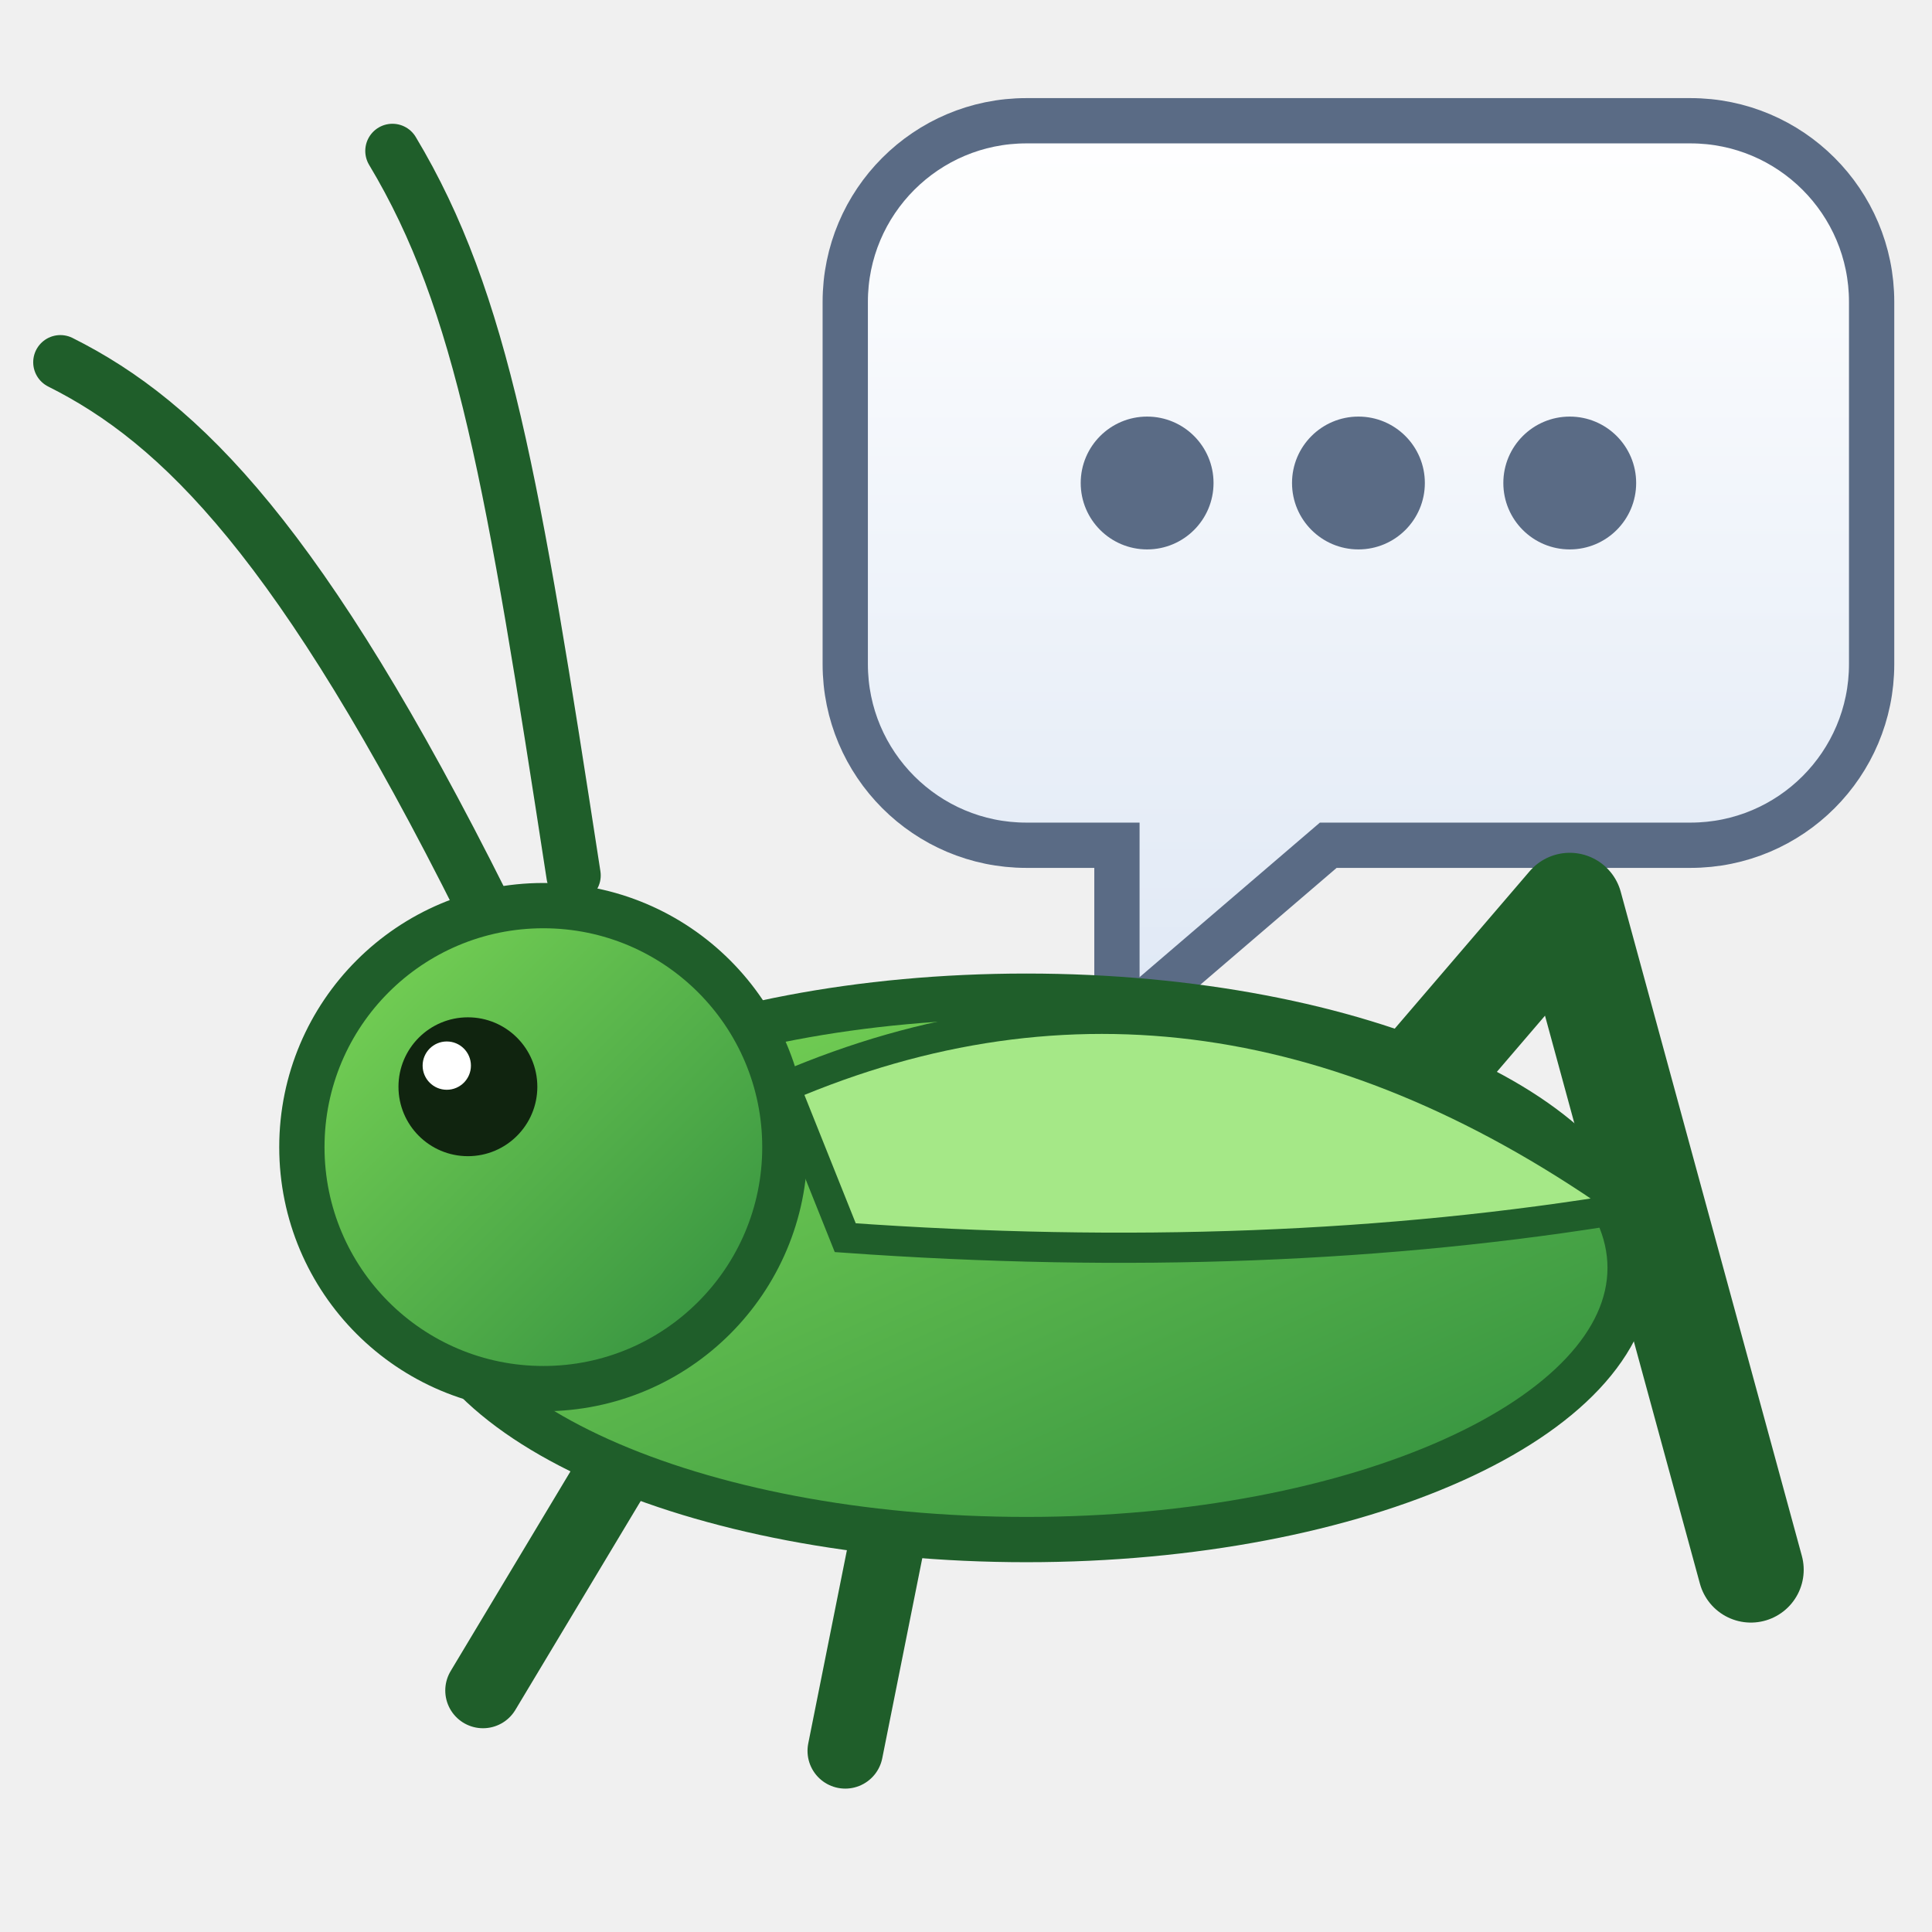
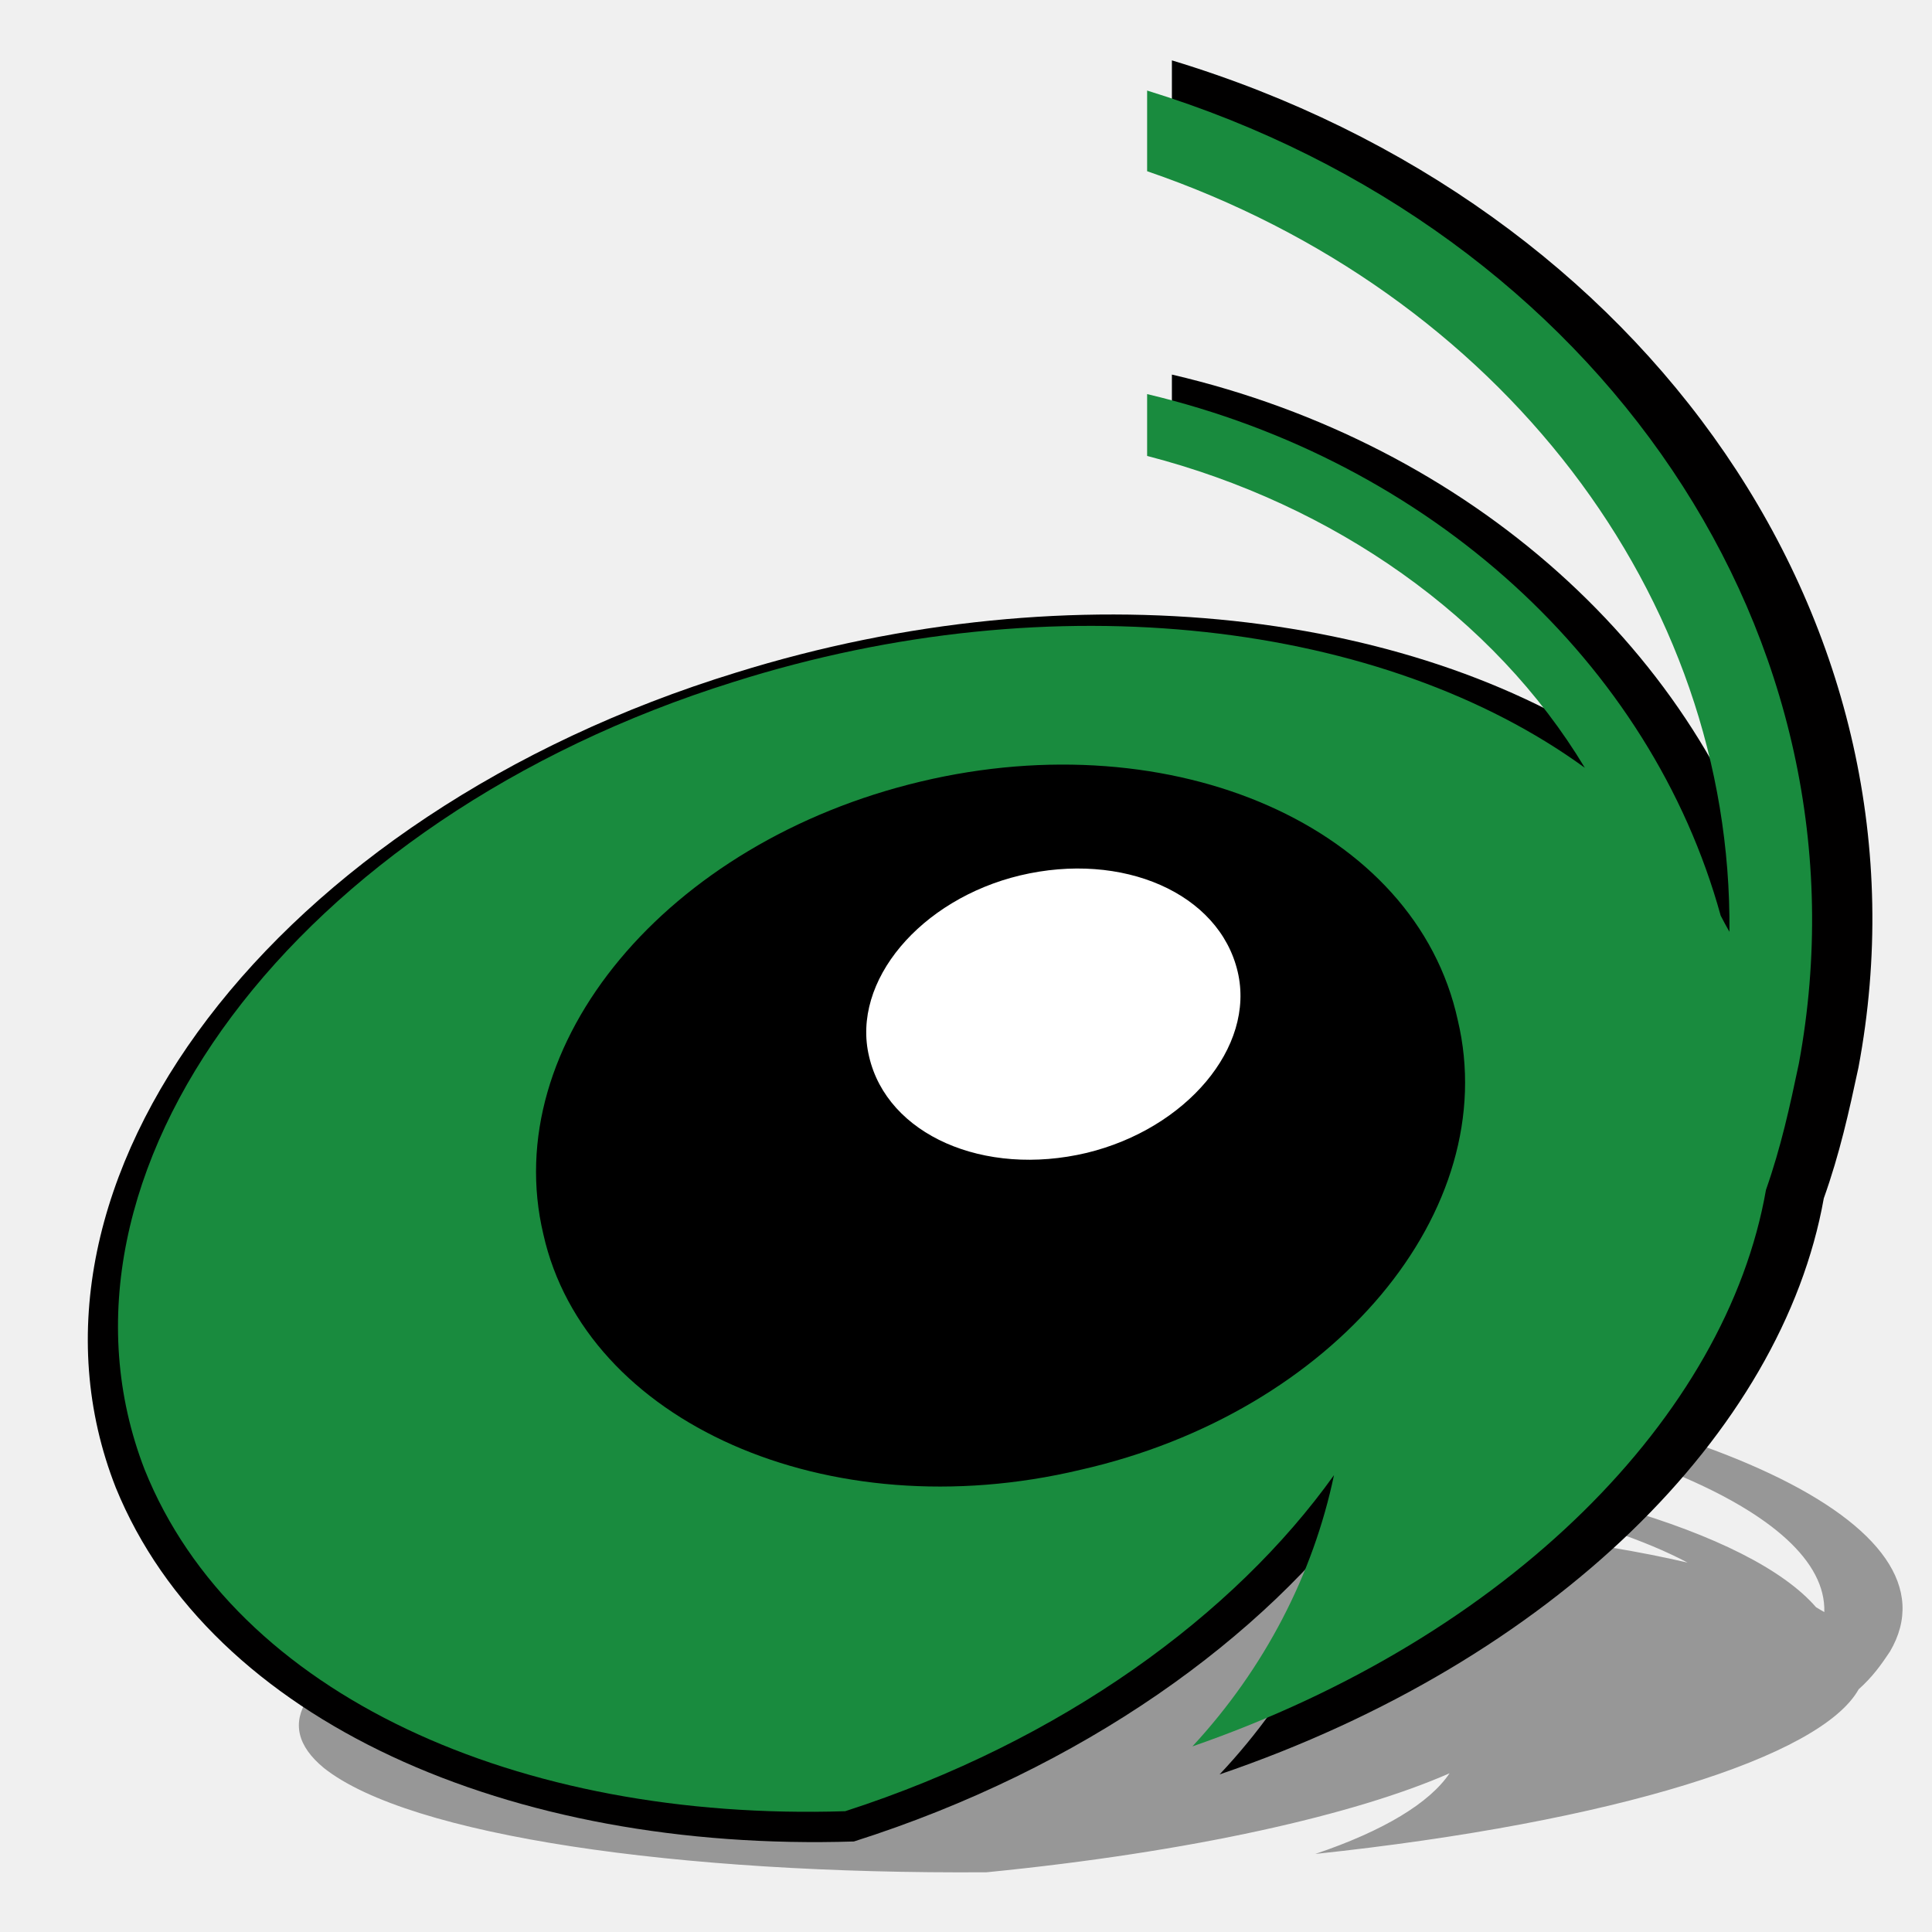
- <svg xmlns="http://www.w3.org/2000/svg" viewBox="0 0 64 64" width="64" height="64">
-   <defs>
-     <linearGradient id="body" x1="0" y1="0" x2="1" y2="1">
-       <stop offset="0" stop-color="#7ed957" />
-       <stop offset="1" stop-color="#2e8b3e" />
-     </linearGradient>
-     <linearGradient id="bubble" x1="0" y1="0" x2="0" y2="1">
-       <stop offset="0" stop-color="#ffffff" />
-       <stop offset="1" stop-color="#dfe8f5" />
-     </linearGradient>
-   </defs>
-   <path d="M34 4h22a6 6 0 0 1 6 6v12a6 6 0 0 1-6 6h-12l-7 6v-6h-3a6 6 0 0 1-6-6V10a6 6 0 0 1 6-6z" fill="url(#bubble)" stroke="#5a6b85" stroke-width="1.5" />
-   <circle cx="38" cy="16" r="2.2" fill="#5a6b85" />
-   <circle cx="45" cy="16" r="2.2" fill="#5a6b85" />
-   <circle cx="52" cy="16" r="2.2" fill="#5a6b85" />
-   <path d="M16 30 C10 18 6 14 2 12" fill="none" stroke="#1f5e2a" stroke-width="1.8" stroke-linecap="round" />
-   <path d="M19 29 C17 16 16 10 13 5" fill="none" stroke="#1f5e2a" stroke-width="1.8" stroke-linecap="round" />
-   <path d="M40 44 L52 30 L58 52" fill="none" stroke="#1f5e2a" stroke-width="3.5" stroke-linejoin="round" stroke-linecap="round" />
-   <path d="M22 46 L16 56" stroke="#1f5e2a" stroke-width="2.5" stroke-linecap="round" />
-   <path d="M30 48 L28 58" stroke="#1f5e2a" stroke-width="2.5" stroke-linecap="round" />
-   <ellipse cx="34" cy="42" rx="20" ry="9" fill="url(#body)" stroke="#1f5e2a" stroke-width="1.5" />
-   <path d="M26 36 Q40 30 54 40 Q42 42 28 41 z" fill="#a5e887" stroke="#1f5e2a" stroke-width="1" />
-   <circle cx="18" cy="38" r="8" fill="url(#body)" stroke="#1f5e2a" stroke-width="1.5" />
-   <circle cx="15.5" cy="36" r="2.3" fill="#10240f" />
-   <circle cx="14.8" cy="35.3" r="0.8" fill="#ffffff" />
+ <svg xmlns="http://www.w3.org/2000/svg" version="1.1" width="64" height="64" color-interpolation="linearRGB">
+   <g>
+     <path style="fill:#010000; fill-opacity:0.372" d="M38 0C38 1 38 2 38 3C49.69 7.5 57.39 18.79 57.29 31.29C57.19 31.09 57.09 30.89 57 30.69C54.69 21.29 47.39 13.79 38 11.29C38 12.05 38 12.82 38 13.59C44.19 15.39 49.5 19.59 52.5 25.19C45.89 19.79 35 18.19 24.29 22C9.79 27.09 1 40.29 4.79 51.29C7.79 59.69 17.19 64.39 28 64C35.19 61.39 40.89 56.69 44.19 51.5C43.5 55.19 41.89 58.69 39.5 61.59C50 57.5 57.19 49.29 58.5 40.89C59 39.29 59.29 37.79 59.59 36.19C62.19 20.39 53 5.19 38 0V0z" transform="matrix(0.9464,0.003,-0.0008,0.2662,6.2384,44.9003)" />
+     <path style="fill:#010000" d="M38 0C38 1 38 2 38 3C49.69 7.5 57.39 18.79 57.29 31.29C57.19 31.09 57.09 30.89 57 30.69C54.69 21.29 47.39 13.79 38 11.29C38 12.05 38 12.82 38 13.59C44.19 15.39 49.5 19.59 52.5 25.19C45.89 19.79 35 18.19 24.29 22C9.79 27.09 1 40.29 4.79 51.29C7.79 59.69 17.19 64.39 28 64C35.19 61.39 40.89 56.69 44.19 51.5C43.5 55.19 41.89 58.69 39.5 61.59C50 57.5 57.19 49.29 58.5 40.89C59 39.29 59.29 37.79 59.59 36.19C62.19 20.39 53 5.19 38 0V0z" transform="matrix(1.0534,0,0,0.9219,-1.2086,1.9999)" />
+     <path style="fill:#198b3e" d="M38 0C38 1 38 2 38 3C49.69 7.5 57.39 18.79 57.29 31.29C57.19 31.09 57.09 30.89 57 30.69C54.69 21.29 47.39 13.79 38 11.29C38 12.05 38 12.82 38 13.59C44.19 15.39 49.5 19.59 52.5 25.19C45.89 19.79 35 18.19 24.29 22C9.79 27.09 1 40.29 4.79 51.29C7.79 59.69 17.19 64.39 28 64C35.19 61.39 40.89 56.69 44.19 51.5C43.5 55.19 41.89 58.69 39.5 61.59C50 57.5 57.19 49.29 58.5 40.89C59 39.29 59.29 37.79 59.59 36.19C62.19 20.39 53 5.19 38 0V0z" transform="matrix(1,0,0,0.8906,0,2.9999)" />
+     <path style="fill:#000000" d="M46.29 33.79C47.79 40.09 42.19 46.79 33.79 48.69C25.39 50.69 17.39 47.09 16 40.89C14.5 34.59 20.09 27.89 28.5 25.89C36.89 23.89 44.89 27.39 46.29 33.79V33.79z" transform="matrix(1,0,0,1,2,0)" />
+     <path style="fill:#ffffff" d="M40 32.19C40.59 34.69 38.29 37.39 35 38.19C31.59 39 28.39 37.59 27.79 35C27.19 32.5 29.5 29.79 32.79 29C36.19 28.19 39.39 29.59 40 32.19V32.19z" transform="matrix(1,0,0,1,1,0)" />
+   </g>
</svg>
